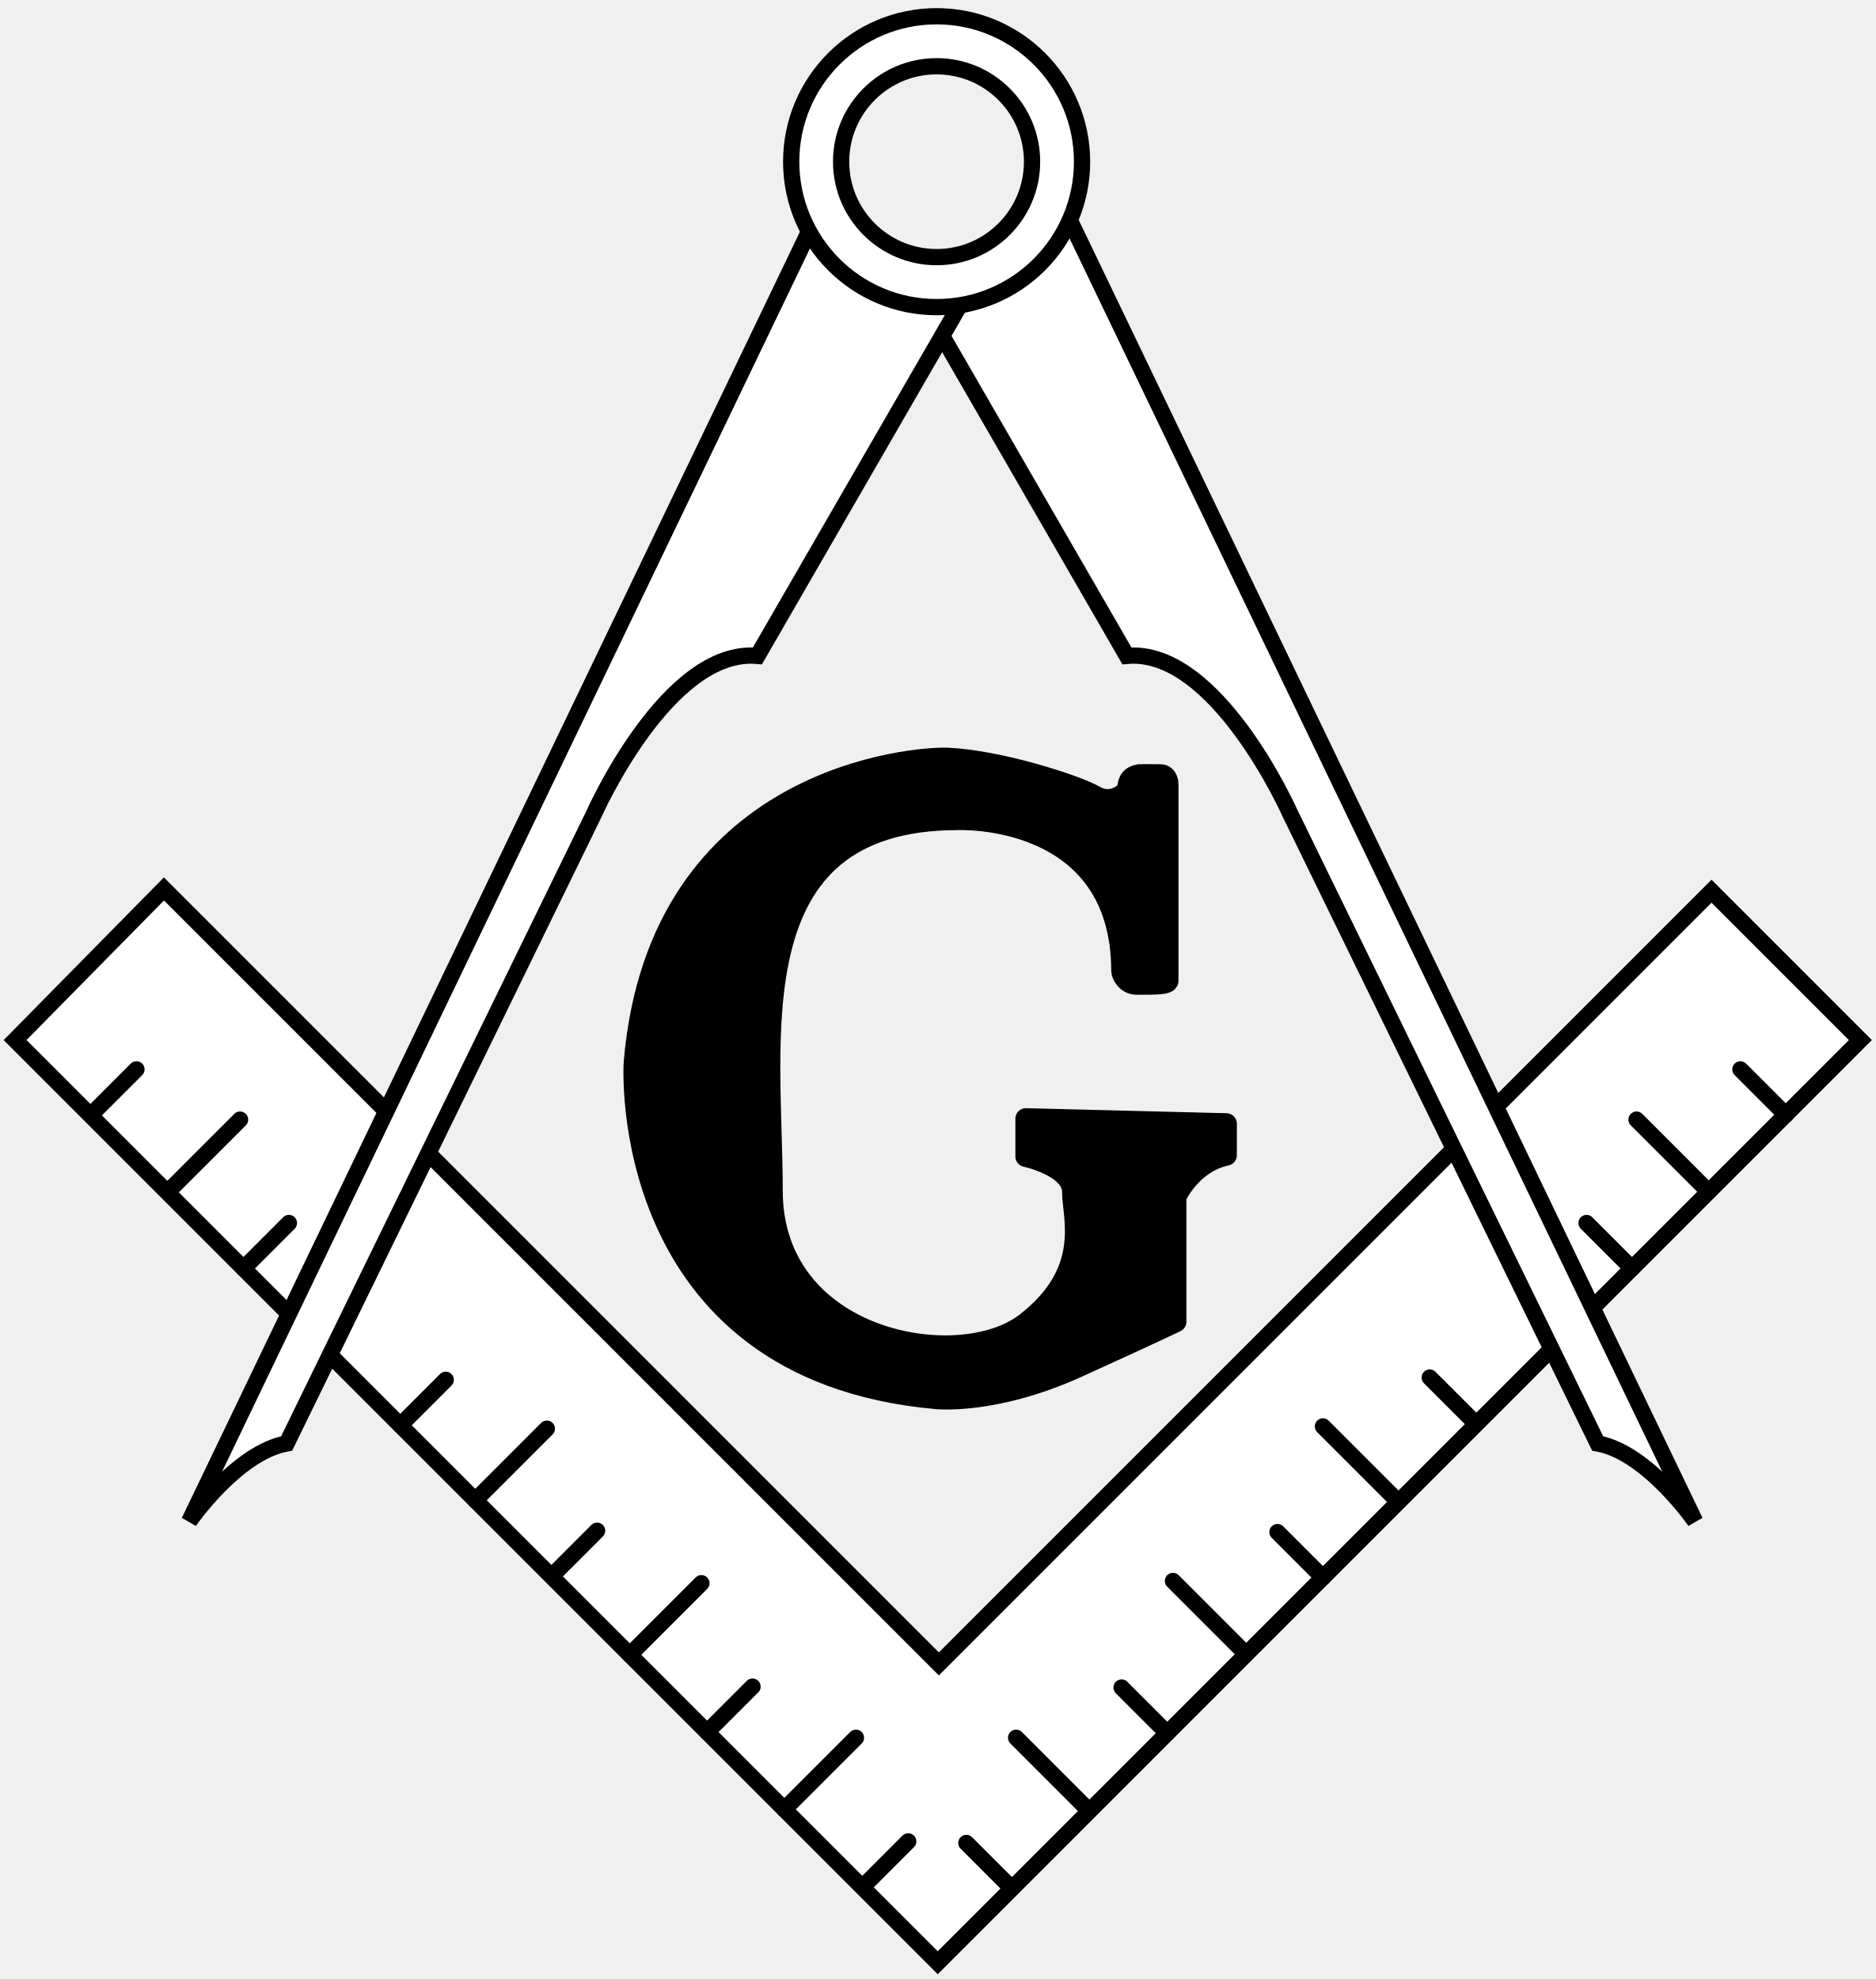
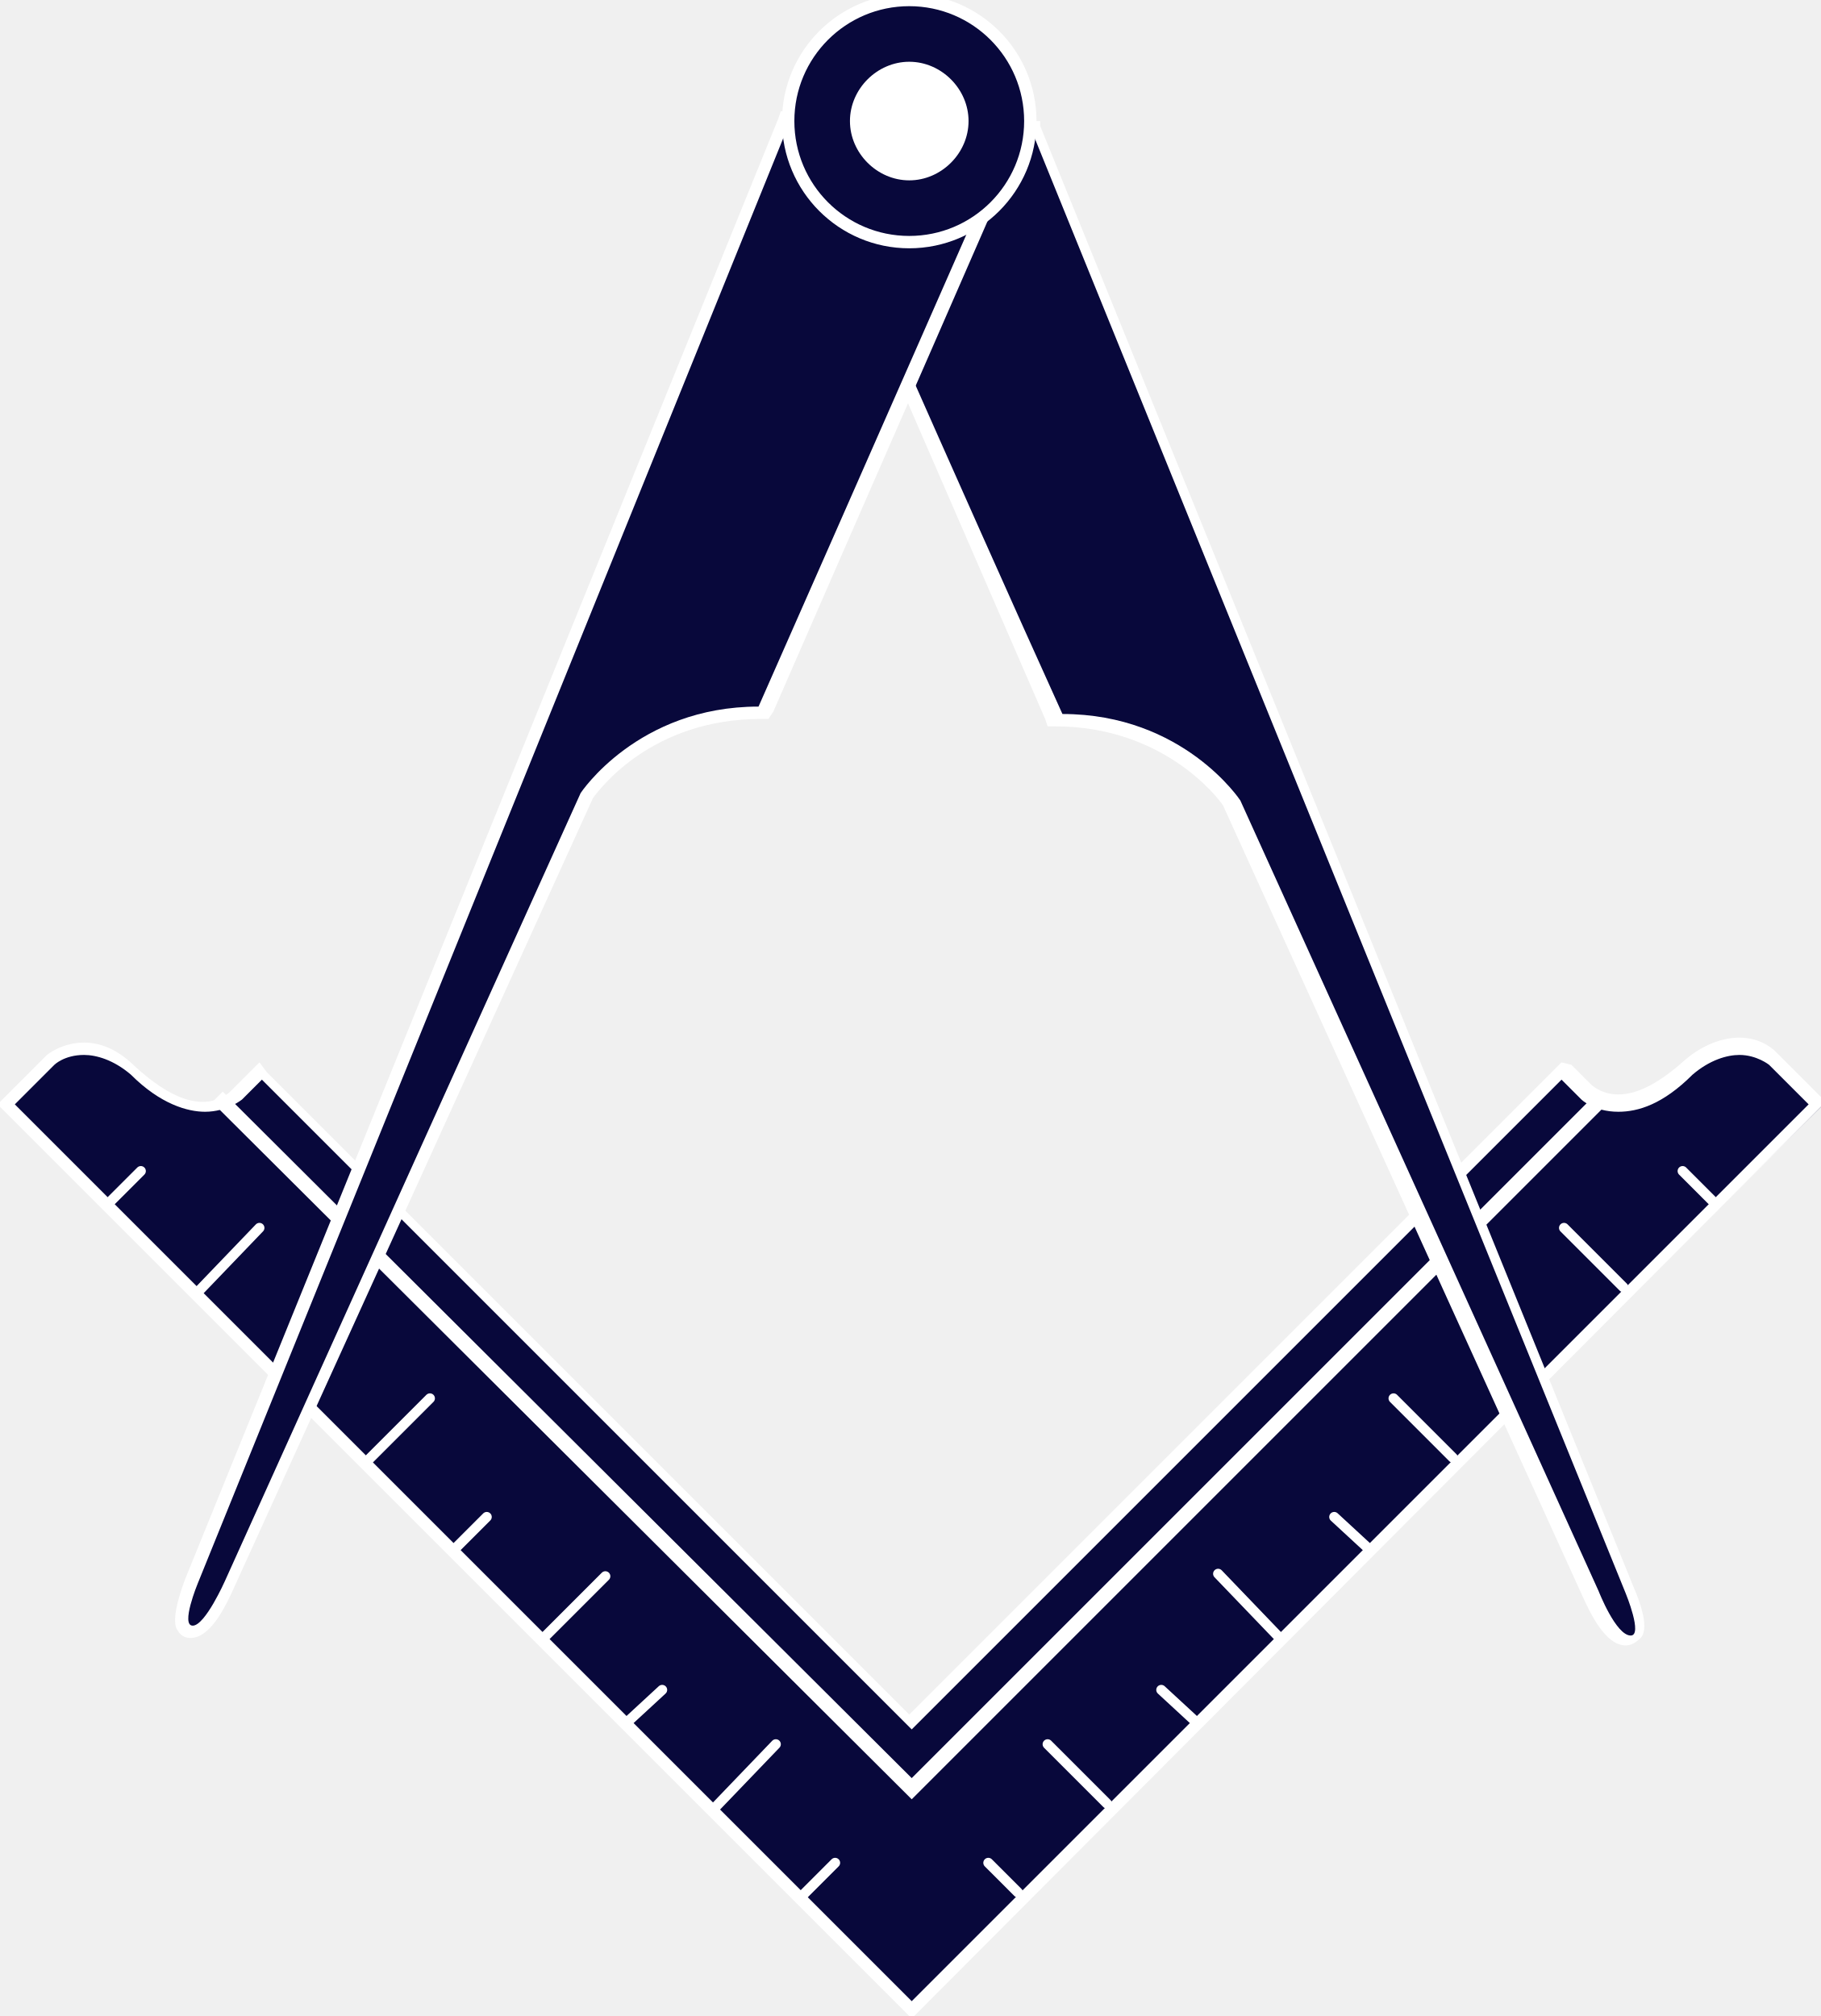
- <svg xmlns="http://www.w3.org/2000/svg" height="852.15" width="807.61" id="svg2" version="1.0">
-   <defs id="defs4" />
-   <g id="layer1" transform="translate(-2.860819,-1.78125)">
-     <path style="fill:black;fill-opacity:1;fill-rule:evenodd;stroke:black;stroke-width:9;stroke-linecap:round;stroke-linejoin:round;stroke-miterlimit:4;stroke-dasharray:none;stroke-opacity:1" d="M 505.839,424.044 L 505.839,339.494 C 505.839,339.494 505.89,335.349 502.523,335.349 C 495.063,335.349 493.747,335.292 493.405,335.349 C 490.004,335.921 488.432,337.836 488.432,341.981 C 488.432,341.981 482.378,349.173 474.325,344.509 C 466.386,339.911 433.185,329.222 410.912,328.232 C 398.325,327.66 286.523,334.792 275.936,459.197 C 275.798,459.474 267.999,591.69 406.035,604.045 C 406.035,604.045 431.022,606.761 466.872,590.466 C 502.721,574.17 509.24,570.911 509.24,570.911 L 509.24,517.136 C 509.24,517.136 515.758,502.47 530.967,499.211 L 530.967,485.632 L 444.601,483.459 L 444.601,499.755 C 444.601,499.755 464.699,504.1 464.699,514.964 C 464.699,525.827 473.39,549.184 444.601,571.454 C 415.813,593.725 335.422,579.602 335.422,514.42 C 335.422,449.239 319.127,354.726 415.269,354.726 C 415.269,354.726 485.763,351.473 485.883,419.907 C 485.885,421.01 487.609,425.677 492.468,425.621 C 497.201,425.566 505.98,425.882 505.839,424.044 z " id="path1948" />
-     <path style="fill:white;fill-opacity:1;fill-rule:evenodd;stroke:black;stroke-width:7;stroke-linecap:round;stroke-linejoin:miter;stroke-miterlimit:4;stroke-dasharray:none;stroke-opacity:1" d="M 73.457,384.55 L 407.155,718.248 L 739.875,385.528 L 803.972,449.626 L 406.666,846.933 L 9.359,449.626 L 73.457,384.55 z " id="path5512" />
-     <path style="fill:none;fill-opacity:0.75;fill-rule:evenodd;stroke:black;stroke-width:7;stroke-linecap:round;stroke-linejoin:miter;stroke-miterlimit:4;stroke-dasharray:none;stroke-opacity:1" d="M 42.05,481.817 L 61.622,462.246" id="path5514" />
-     <path style="fill:none;fill-opacity:0.75;fill-rule:evenodd;stroke:black;stroke-width:7;stroke-linecap:round;stroke-linejoin:miter;stroke-miterlimit:4;stroke-dasharray:none;stroke-opacity:1" d="M 75.414,514.702 L 106.239,483.877" id="path5516" />
-     <path id="path6403" d="M 107.707,547.974 L 127.279,528.402" style="fill:none;fill-opacity:0.75;fill-rule:evenodd;stroke:black;stroke-width:7;stroke-linecap:round;stroke-linejoin:miter;stroke-miterlimit:4;stroke-dasharray:none;stroke-opacity:1" />
-     <path style="fill:none;fill-opacity:0.75;fill-rule:evenodd;stroke:black;stroke-width:7;stroke-linecap:round;stroke-linejoin:miter;stroke-miterlimit:4;stroke-dasharray:none;stroke-opacity:1" d="M 175.23,615.497 L 194.802,595.925" id="path6405" />
-     <path id="path6407" d="M 240.408,680.471 L 259.98,660.899" style="fill:none;fill-opacity:0.75;fill-rule:evenodd;stroke:black;stroke-width:7;stroke-linecap:round;stroke-linejoin:miter;stroke-miterlimit:4;stroke-dasharray:none;stroke-opacity:1" />
-     <path style="fill:none;fill-opacity:0.75;fill-rule:evenodd;stroke:black;stroke-width:7;stroke-linecap:round;stroke-linejoin:miter;stroke-miterlimit:4;stroke-dasharray:none;stroke-opacity:1" d="M 307.339,747.606 L 326.911,728.034" id="path6409" />
-     <path id="path6411" d="M 374.382,814.242 L 393.954,794.67" style="fill:none;fill-opacity:0.75;fill-rule:evenodd;stroke:black;stroke-width:7;stroke-linecap:round;stroke-linejoin:miter;stroke-miterlimit:4;stroke-dasharray:none;stroke-opacity:1" />
-     <path style="fill:none;fill-opacity:0.75;fill-rule:evenodd;stroke:black;stroke-width:7;stroke-linecap:round;stroke-linejoin:miter;stroke-miterlimit:4;stroke-dasharray:none;stroke-opacity:1" d="M 438.562,814.925 L 418.99,795.353" id="path6413" />
-     <path id="path6415" d="M 505.401,747.993 L 485.83,728.422" style="fill:none;fill-opacity:0.75;fill-rule:evenodd;stroke:black;stroke-width:7;stroke-linecap:round;stroke-linejoin:miter;stroke-miterlimit:4;stroke-dasharray:none;stroke-opacity:1" />
-     <path style="fill:none;fill-opacity:0.75;fill-rule:evenodd;stroke:black;stroke-width:7;stroke-linecap:round;stroke-linejoin:miter;stroke-miterlimit:4;stroke-dasharray:none;stroke-opacity:1" d="M 572.536,681.062 L 552.965,661.49" id="path6417" />
-     <path id="path6419" d="M 638.102,614.518 L 618.53,594.946" style="fill:none;fill-opacity:0.75;fill-rule:evenodd;stroke:black;stroke-width:7;stroke-linecap:round;stroke-linejoin:miter;stroke-miterlimit:4;stroke-dasharray:none;stroke-opacity:1" />
-     <path style="fill:none;fill-opacity:0.75;fill-rule:evenodd;stroke:black;stroke-width:7;stroke-linecap:round;stroke-linejoin:miter;stroke-miterlimit:4;stroke-dasharray:none;stroke-opacity:1" d="M 705.624,547.974 L 686.053,528.402" id="path6421" />
-     <path id="path6423" d="M 771.873,481.817 L 752.301,462.246" style="fill:none;fill-opacity:0.75;fill-rule:evenodd;stroke:black;stroke-width:7;stroke-linecap:round;stroke-linejoin:miter;stroke-miterlimit:4;stroke-dasharray:none;stroke-opacity:1" />
-     <path id="path6425" d="M 207.523,647.79 L 238.349,616.964" style="fill:none;fill-opacity:0.75;fill-rule:evenodd;stroke:black;stroke-width:7;stroke-linecap:round;stroke-linejoin:miter;stroke-miterlimit:4;stroke-dasharray:none;stroke-opacity:1" />
-     <path style="fill:none;fill-opacity:0.75;fill-rule:evenodd;stroke:black;stroke-width:7;stroke-linecap:round;stroke-linejoin:miter;stroke-miterlimit:4;stroke-dasharray:none;stroke-opacity:1" d="M 274.067,714.334 L 304.893,683.508" id="path6427" />
-     <path id="path6429" d="M 340.611,780.878 L 371.437,750.052" style="fill:none;fill-opacity:0.75;fill-rule:evenodd;stroke:black;stroke-width:7;stroke-linecap:round;stroke-linejoin:miter;stroke-miterlimit:4;stroke-dasharray:none;stroke-opacity:1" />
-     <path style="fill:none;fill-opacity:0.75;fill-rule:evenodd;stroke:black;stroke-width:7;stroke-linecap:round;stroke-linejoin:miter;stroke-miterlimit:4;stroke-dasharray:none;stroke-opacity:1" d="M 471.253,780.878 L 440.427,750.052" id="path6431" />
-     <path id="path6433" d="M 538.775,713.355 L 507.95,682.53" style="fill:none;fill-opacity:0.75;fill-rule:evenodd;stroke:black;stroke-width:7;stroke-linecap:round;stroke-linejoin:miter;stroke-miterlimit:4;stroke-dasharray:none;stroke-opacity:1" />
-     <path style="fill:none;fill-opacity:0.75;fill-rule:evenodd;stroke:black;stroke-width:7;stroke-linecap:round;stroke-linejoin:miter;stroke-miterlimit:4;stroke-dasharray:none;stroke-opacity:1" d="M 603.362,646.811 L 572.536,615.986" id="path6435" />
-     <path id="path8220" d="M 459.892,89.016 L 732.817,656.867 C 732.817,656.867 712.367,627.24 690.838,623.325 L 558.484,352.218 C 558.484,352.218 526.82,280.681 488.119,284.199 L 396.267,125.107 L 434.33,113.312 L 459.892,89.016 z " style="fill:white;fill-opacity:1;fill-rule:evenodd;stroke:black;stroke-width:7;stroke-linecap:butt;stroke-linejoin:miter;stroke-miterlimit:4;stroke-dasharray:none;stroke-opacity:1" />
-     <path style="fill:white;fill-opacity:1;fill-rule:evenodd;stroke:black;stroke-width:7;stroke-linecap:butt;stroke-linejoin:miter;stroke-miterlimit:4;stroke-dasharray:none;stroke-opacity:1" d="M 357.247,89.016 L 84.322,656.867 C 84.322,656.867 104.772,627.24 126.3,623.325 L 258.655,352.218 C 258.655,352.218 290.319,280.681 329.02,284.199 L 420.872,125.107 L 378.121,113.312 L 357.247,89.016 z " id="path7333" />
-     <path id="path6437" d="M 738.407,514.702 L 707.581,483.877" style="fill:none;fill-opacity:0.75;fill-rule:evenodd;stroke:black;stroke-width:7;stroke-linecap:round;stroke-linejoin:miter;stroke-miterlimit:4;stroke-dasharray:none;stroke-opacity:1" />
-     <path style="fill:white;fill-opacity:1;stroke:black;stroke-width:7;stroke-linecap:round;stroke-linejoin:round;stroke-miterlimit:4;stroke-dasharray:none;stroke-dashoffset:0;stroke-opacity:1" d="M 406.186,8.78 C 371.614,8.78 343.561,36.833 343.561,71.405 C 343.561,105.977 371.614,134.03 406.186,134.03 C 440.757,134.03 468.811,105.977 468.811,71.405 C 468.811,36.833 440.757,8.78 406.186,8.78 z M 406.186,30.311 C 428.874,30.311 447.28,48.717 447.28,71.405 C 447.28,94.093 428.874,112.499 406.186,112.499 C 383.498,112.499 365.061,94.093 365.061,71.405 C 365.061,48.717 383.498,30.311 406.186,30.311 z " id="path7326" />
+ <svg xmlns="http://www.w3.org/2000/svg" xmlns:xlink="http://www.w3.org/1999/xlink" version="1.1" id="Layer_1" x="0px" y="0px" viewBox="0 0 73.7 81.6" style="enable-background:new 0 0 73.7 81.6;" xml:space="preserve">
+   <style type="text/css">
+ 	.st0{clip-path:url(#SVGID_2_);fill:#FFFFFF;}
+ 	.st1{clip-path:url(#SVGID_2_);}
+ 	.st2{fill:#08083B;}
+ 	.st3{fill:#FFFFFF;}
+ 	.st4{fill:none;stroke:#FFFFFF;stroke-width:0.607;}
+ 	.st5{fill:none;stroke:#FFFFFF;stroke-width:0.405;stroke-linecap:round;}
+ 	.st6{fill:#08083B;stroke:#FFFFFF;stroke-width:0.5;}
+ </style>
+   <g>
+     <defs>
+       <rect id="SVGID_1_" y="7.7" width="73.7" height="73.9" />
+     </defs>
+     <clipPath id="SVGID_2_">
+       <use xlink:href="#SVGID_1_" style="overflow:visible;" />
+     </clipPath>
+     <path class="st0" d="M2.2,43.1c0,0,1.3-1.1,3.1,0.4c2.8,2.7,4.5,1,4.5,1l0.8-0.8l26.3,26.3l26.3-26.3l0.8,0.8c0,0,1.7,1.7,4.5-1   c1.8-1.6,3.1-0.4,3.1-0.4l1.6,1.6L36.9,81L0.6,44.7L2.2,43.1z" />
+     <g class="st1">
+       <path class="st2" d="M0.2,44.7L2,42.9c0,0,0.5-0.5,1.4-0.5c0.7,0,1.4,0.3,2,0.9c1,1,2,1.5,2.9,1.5c0.8,0,1.3-0.4,1.3-0.4l1-1    l26.3,26.3l26.3-26.3l1,1c0,0,0.5,0.4,1.3,0.4c0.9,0,1.9-0.5,2.9-1.4c0.7-0.6,1.4-0.9,2.1-0.9c0.8,0,1.3,0.5,1.4,0.5l1.8,1.8    L36.9,81.3L0.2,44.7z" />
+       <path class="st3" d="M3.4,42.7c0.5,0,1.2,0.2,1.9,0.8c1.2,1.2,2.3,1.5,3,1.5c0.9,0,1.5-0.5,1.5-0.5l0.8-0.8l26.3,26.3l26.3-26.3    l0.8,0.8c0,0,0.5,0.5,1.5,0.5c0.8,0,1.8-0.3,3-1.5c0.7-0.6,1.4-0.8,1.9-0.8c0.7,0,1.2,0.4,1.2,0.4l1.6,1.6L36.9,81L0.6,44.7    l1.6-1.6C2.2,43.1,2.6,42.7,3.4,42.7 M3.4,42.2L3.4,42.2c-0.9,0-1.5,0.5-1.5,0.5l-1.6,1.6l-0.4,0.4L0.2,45l36.3,36.3l0.4,0.4    l0.4-0.4L73.5,45l0.4-0.4l-0.4-0.4l-1.6-1.6c-0.1-0.1-0.6-0.6-1.5-0.6c-0.7,0-1.5,0.3-2.2,0.9c-1,0.9-1.9,1.4-2.7,1.4    c-0.7,0-1.1-0.4-1.1-0.4l-0.8-0.8L63.2,43l-0.4,0.4l-26,26l-26-26L10.5,43l-0.4,0.4l-0.8,0.8c0,0-0.4,0.4-1.1,0.4    c-0.8,0-1.7-0.5-2.7-1.4C4.8,42.5,4.1,42.2,3.4,42.2L3.4,42.2z" />
+     </g>
  </g>
+   <polyline class="st4" points="64.9,44.4 36.9,72.4 8.8,44.4 " />
+   <line class="st5" x1="32.5" y1="76.7" x2="33.8" y2="75.4" />
+   <line class="st5" x1="29" y1="73.1" x2="31.4" y2="70.6" />
+   <line class="st5" x1="25.5" y1="69.6" x2="26.8" y2="68.4" />
+   <line class="st5" x1="22.1" y1="66.2" x2="24.5" y2="63.8" />
+   <line class="st5" x1="18.5" y1="62.6" x2="19.7" y2="61.4" />
+   <line class="st5" x1="14.9" y1="59.1" x2="17.4" y2="56.6" />
+   <line class="st5" x1="11.5" y1="55.6" x2="12.7" y2="54.4" />
+   <line class="st5" x1="8.1" y1="52.2" x2="10.5" y2="49.7" />
+   <line class="st5" x1="4.5" y1="48.6" x2="5.7" y2="47.4" />
+   <line class="st5" x1="69.3" y1="48.6" x2="68.1" y2="47.4" />
+   <line class="st5" x1="65.7" y1="52.1" x2="63.3" y2="49.7" />
+   <line class="st5" x1="62.3" y1="55.6" x2="61.1" y2="54.4" />
+   <line class="st5" x1="58.8" y1="59" x2="56.4" y2="56.6" />
+   <line class="st5" x1="55.3" y1="62.6" x2="54" y2="61.4" />
+   <line class="st5" x1="51.7" y1="66.2" x2="49.3" y2="63.7" />
+   <line class="st5" x1="48.3" y1="69.6" x2="47" y2="68.4" />
+   <line class="st5" x1="44.8" y1="73" x2="42.4" y2="70.6" />
+   <line class="st5" x1="41.2" y1="76.6" x2="40" y2="75.4" />
+   <g>
+     <path class="st2" d="M66,66.4c-0.7,0-1.3-1.4-1.6-2l-14.5-32c0,0-2.3-3.3-7-3.3h-0.2L42.7,29C38.9,20.4,32.4,5.6,32.4,5.6l-0.2-0.3   L42,5.1l24.1,59.2c0.2,0.6,0.5,1.5,0.3,1.9C66.3,66.4,66.2,66.4,66,66.4L66,66.4z" />
+     <path class="st3" d="M41.8,5.4l24,59.1c0,0,0.7,1.7,0.2,1.7c0,0,0,0,0,0c-0.6,0-1.3-1.8-1.3-1.8l-14.5-32c0,0-2.3-3.5-7.2-3.5   c0,0,0,0,0,0C39.1,20.3,32.6,5.5,32.6,5.5L41.8,5.4 M42.1,4.9l-0.3,0L32.6,5l-0.8,0l0.3,0.7c0.1,0.1,6.5,14.9,10.2,23.4l0.1,0.3   l0.3,0c4.4,0,6.6,2.9,6.8,3.2l14.5,31.9c0.4,0.9,1,2.1,1.8,2.1c0,0,0,0,0,0c0.2,0,0.4-0.1,0.6-0.3c0.1-0.1,0.4-0.5-0.3-2.1   l-24-59.1L42.1,4.9L42.1,4.9z" />
+   </g>
+   <g>
+     <path class="st2" d="M7.7,66.1c-0.1,0-0.3-0.1-0.3-0.2c-0.2-0.4,0.1-1.3,0.3-1.9L31.8,4.8l9.7,0.1l-0.2,0.3c0,0-6.5,14.8-10.2,23.4   L31,28.8l-0.2,0c-4.7,0-7,3.3-7,3.4L9.3,64.1C9,64.7,8.4,66.1,7.7,66.1L7.7,66.1z" />
+     <path class="st3" d="M31.9,5.1l9.1,0.1c0,0-6.5,14.8-10.3,23.4c0,0,0,0,0,0c-4.9,0-7.2,3.5-7.2,3.5L9.1,64c0,0-0.8,1.8-1.3,1.8   c0,0,0,0,0,0c-0.5,0,0.2-1.7,0.2-1.7L31.9,5.1 M31.6,4.5l-0.1,0.3l-24,59.1c-0.6,1.6-0.4,2-0.3,2.1c0.1,0.2,0.3,0.3,0.5,0.3   c0.8,0,1.4-1.2,1.8-2.1L24,32.3c0.3-0.4,2.4-3.2,6.8-3.2l0.3,0l0.2-0.3C35,20.3,41.5,5.5,41.5,5.4l0.3-0.7l-0.8,0L32,4.6L31.6,4.5   L31.6,4.5z" />
+   </g>
+   <circle class="st6" cx="36.8" cy="4.9" r="4.9" />
+   <path class="st3" d="M36.8,7.3c1.3,0,2.4-1.1,2.4-2.4s-1.1-2.4-2.4-2.4s-2.4,1.1-2.4,2.4S35.5,7.3,36.8,7.3" />
</svg>
